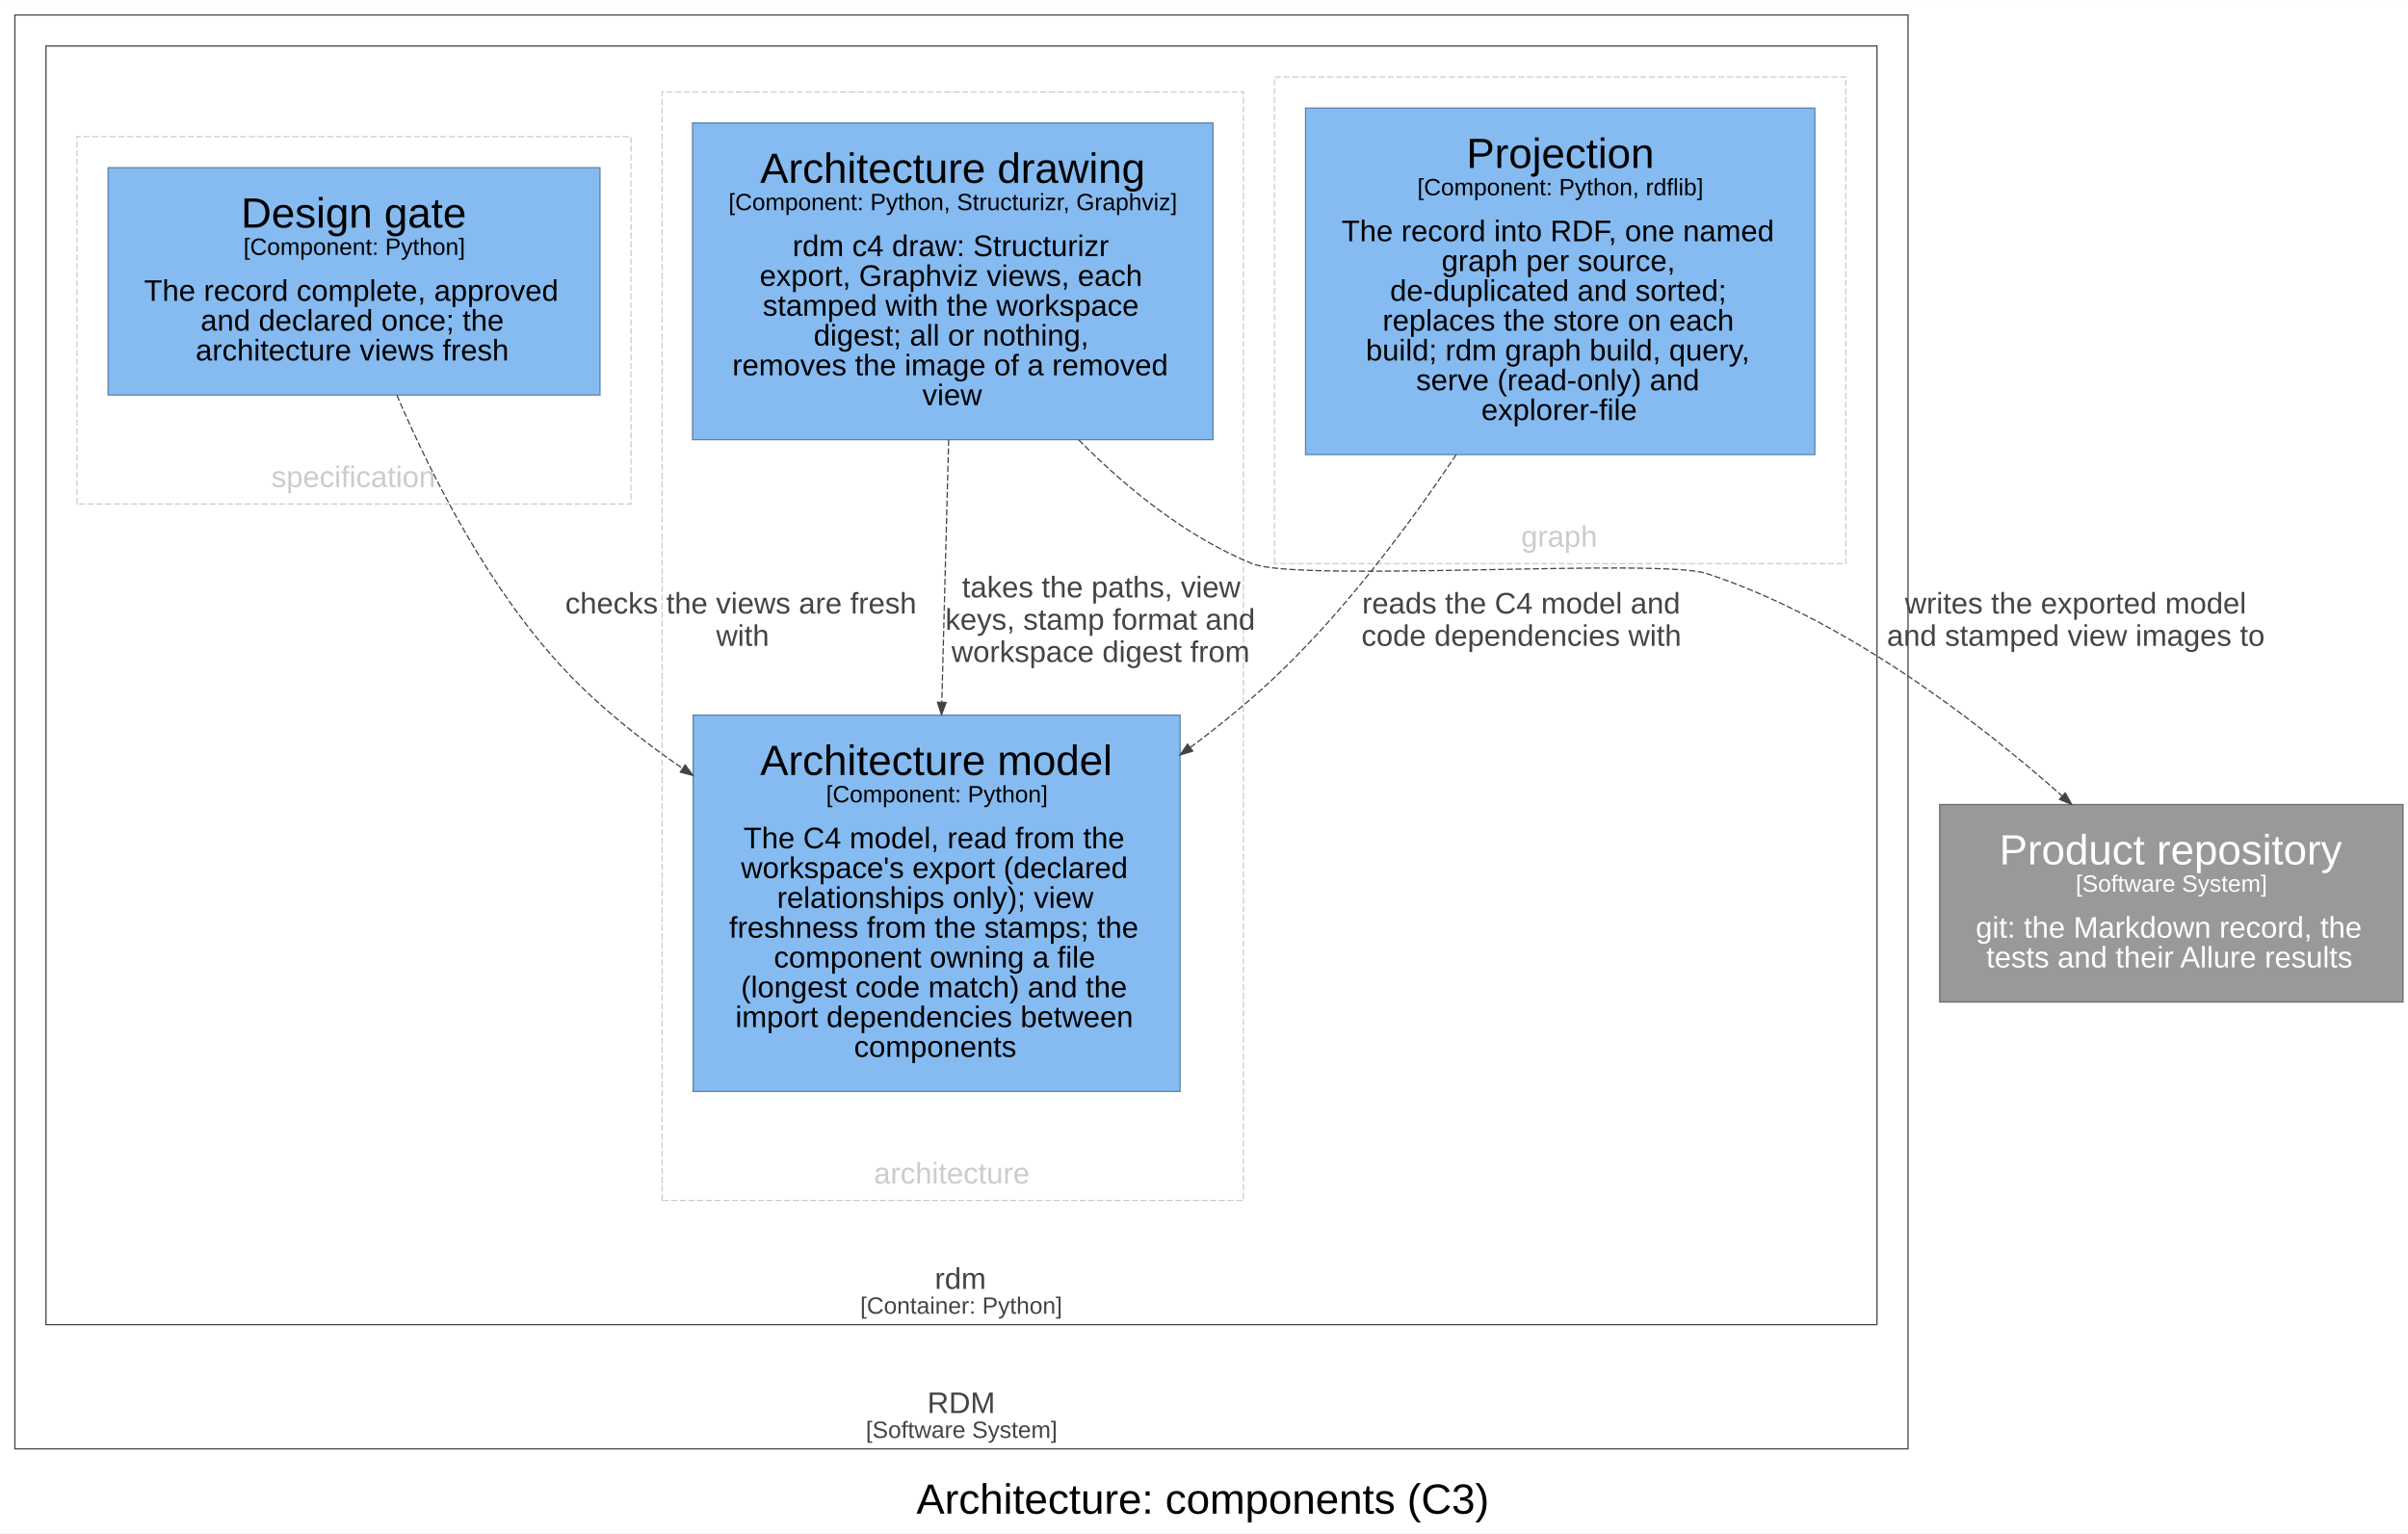
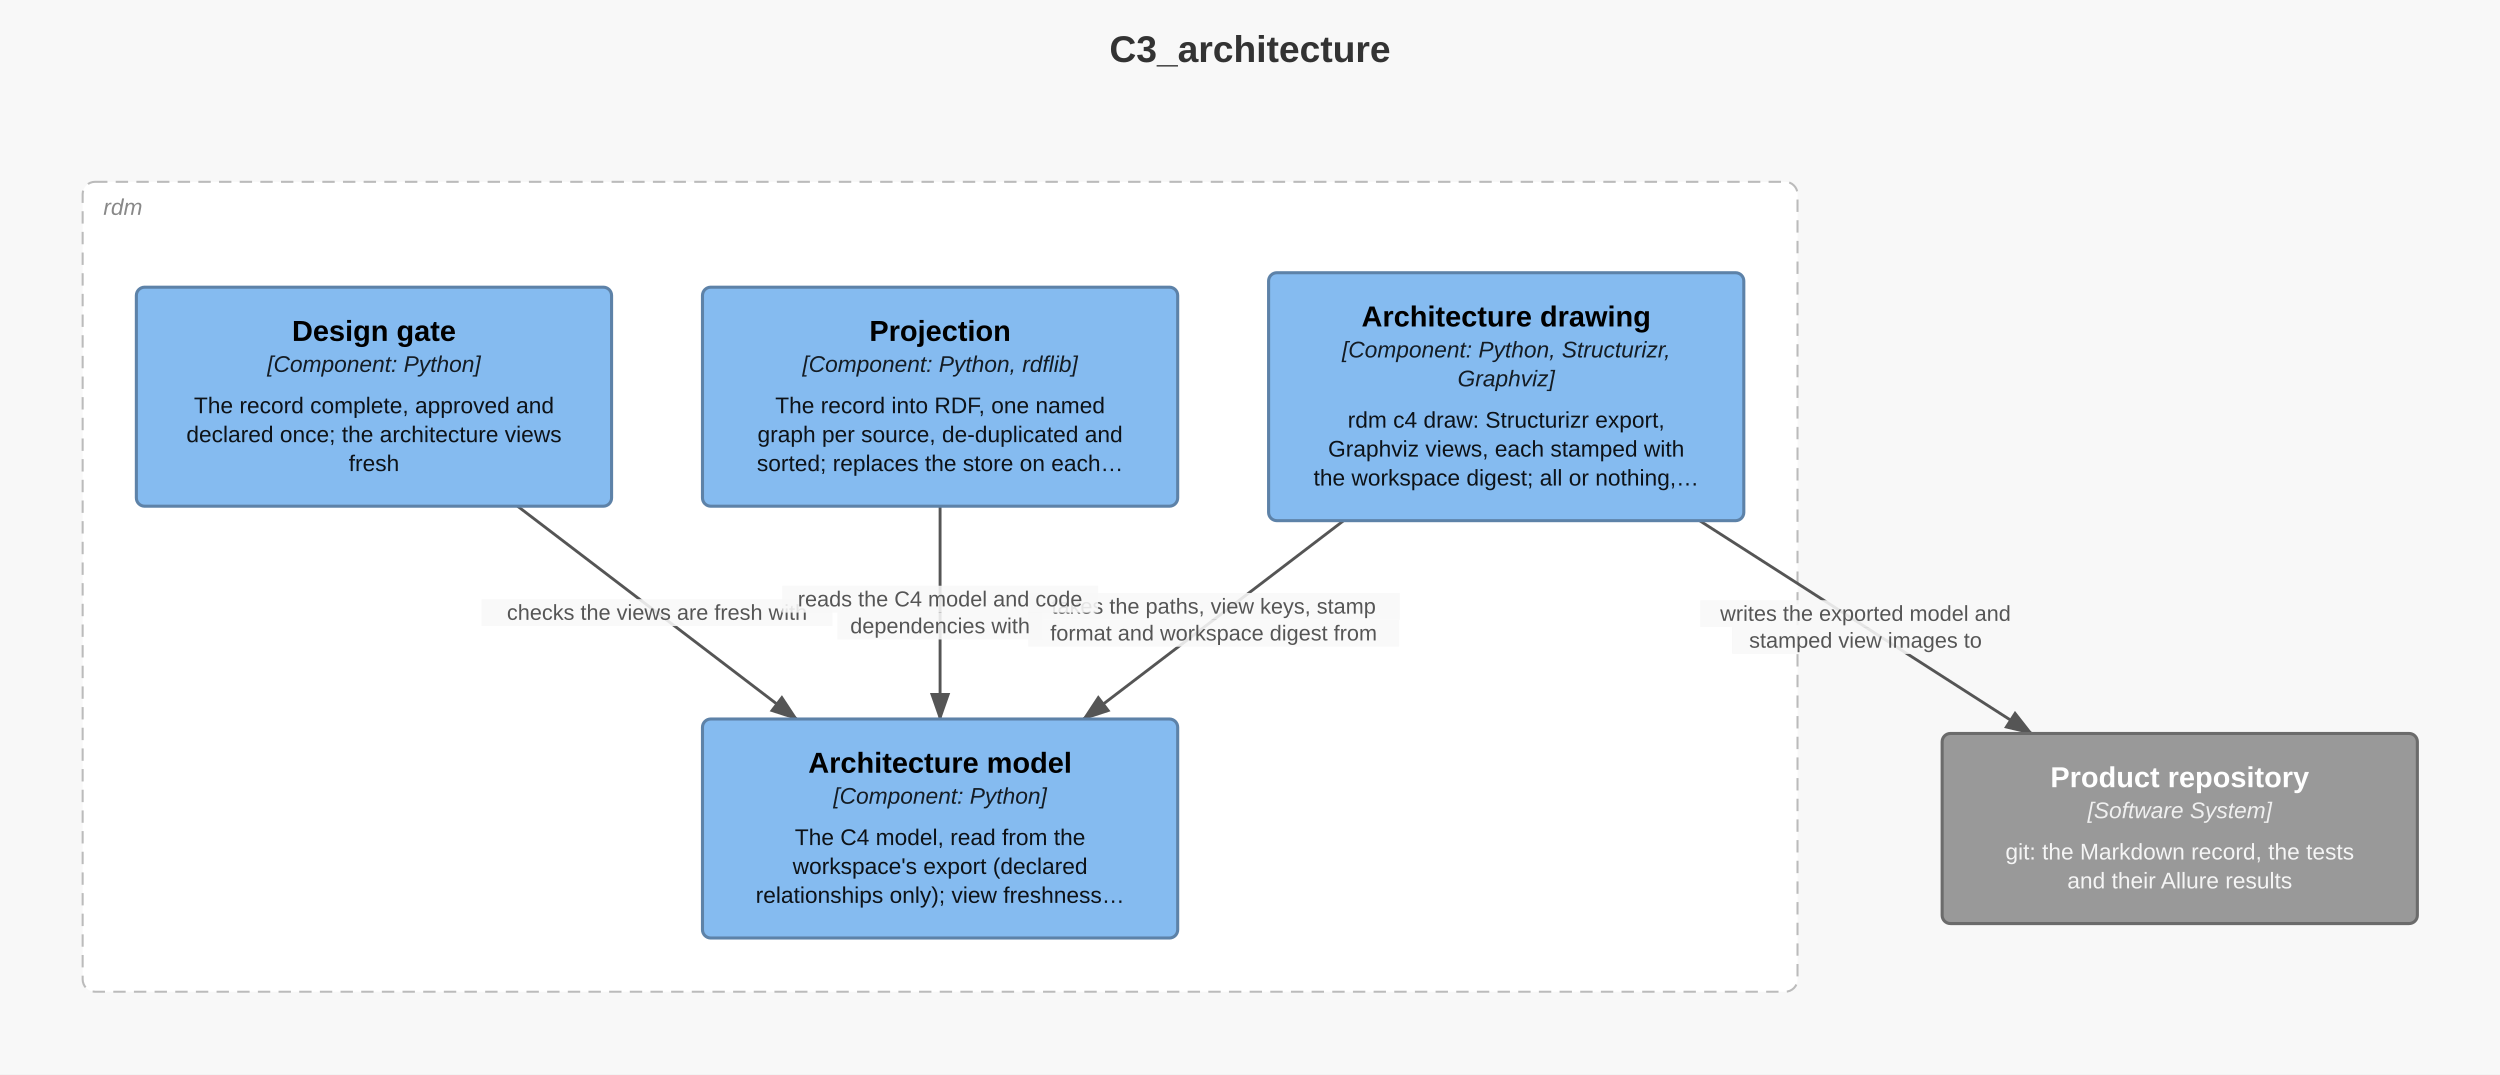
- <svg xmlns="http://www.w3.org/2000/svg" width="1939pt" height="1235pt" viewBox="0.00 0.00 1938.50 1234.60">
-   <g id="graph0" class="graph" transform="scale(1 1) rotate(0) translate(4 1230.6)">
-     <polygon fill="white" stroke="transparent" points="-4,4 -4,-1230.6 1934.5,-1230.6 1934.5,4 -4,4" />
-     <text text-anchor="start" x="733.75" y="-11.8" font-family="Arial" font-size="34.00">Architecture: components (C3)</text>
-     <g id="clust1" class="cluster">
-       <polygon fill="none" stroke="#444444" points="8,-64 8,-1218.6 1532,-1218.6 1532,-64 8,-64" />
-       <text text-anchor="start" x="742.5" y="-92.8" font-family="Arial" font-size="24.00" fill="#444444">RDM</text>
-       <text text-anchor="start" x="693" y="-72.8" font-family="Arial" font-size="19.00" fill="#444444">[Software System]</text>
-     </g>
-     <g id="clust2" class="cluster">
-       <polygon fill="none" stroke="#444444" points="33,-164 33,-1193.6 1507,-1193.6 1507,-164 33,-164" />
-       <text text-anchor="start" x="748.5" y="-192.8" font-family="Arial" font-size="24.00" fill="#444444">rdm</text>
-       <text text-anchor="start" x="688.5" y="-172.8" font-family="Arial" font-size="19.00" fill="#444444">[Container: Python]</text>
-     </g>
-     <g id="clust3" class="cluster">
-       <polygon fill="none" stroke="#cccccc" stroke-dasharray="5,2" points="529,-264 529,-1156.6 997,-1156.6 997,-264 529,-264" />
-       <text text-anchor="start" x="699.5" y="-277.6" font-family="Arial" font-size="24.00" fill="#cccccc">architecture</text>
-     </g>
-     <g id="clust4" class="cluster">
-       <polygon fill="none" stroke="#cccccc" stroke-dasharray="5,2" points="1022,-776.8 1022,-1168.6 1482,-1168.6 1482,-776.8 1022,-776.8" />
-       <text text-anchor="start" x="1220.5" y="-790.4" font-family="Arial" font-size="24.00" fill="#cccccc">graph</text>
-     </g>
-     <g id="clust5" class="cluster">
-       <polygon fill="none" stroke="#cccccc" stroke-dasharray="5,2" points="58,-824.8 58,-1120.6 504,-1120.6 504,-824.8 58,-824.8" />
-       <text text-anchor="start" x="214.5" y="-838.4" font-family="Arial" font-size="24.00" fill="#cccccc">specification</text>
-     </g>
-     <g id="65" class="node">
-       <polygon fill="#999999" stroke="#6b6b6b" points="1930.5,-582.8 1557.5,-582.8 1557.5,-423.8 1930.5,-423.8 1930.5,-582.8" />
-       <text text-anchor="start" x="1605.5" y="-534.6" font-family="Arial" font-size="34.00" fill="#ffffff">Product repository</text>
-       <text text-anchor="start" x="1667" y="-512.6" font-family="Arial" font-size="19.00" fill="#ffffff">[Software System]</text>
-       <text text-anchor="start" x="1586.5" y="-475.6" font-family="Arial" font-size="24.00" fill="#ffffff">git: the Markdown record, the</text>
-       <text text-anchor="start" x="1595" y="-451.6" font-family="Arial" font-size="24.00" fill="#ffffff">tests and their Allure results</text>
-     </g>
-     <g id="28" class="node">
-       <polygon fill="#85bbf0" stroke="#5d82a8" points="946,-654.8 554,-654.8 554,-351.8 946,-351.8 946,-654.8" />
-       <text text-anchor="start" x="608" y="-606.6" font-family="Arial" font-size="34.00" fill="#000000">Architecture model</text>
-       <text text-anchor="start" x="661" y="-584.6" font-family="Arial" font-size="19.00" fill="#000000">[Component: Python]</text>
-       <text text-anchor="start" x="594.5" y="-547.6" font-family="Arial" font-size="24.00" fill="#000000">The C4 model, read from the</text>
-       <text text-anchor="start" x="592.5" y="-523.6" font-family="Arial" font-size="24.00" fill="#000000">workspace's export (declared</text>
-       <text text-anchor="start" x="621.5" y="-499.6" font-family="Arial" font-size="24.00" fill="#000000">relationships only); view</text>
-       <text text-anchor="start" x="583" y="-475.6" font-family="Arial" font-size="24.00" fill="#000000">freshness from the stamps; the</text>
-       <text text-anchor="start" x="619" y="-451.6" font-family="Arial" font-size="24.00" fill="#000000">component owning a file</text>
-       <text text-anchor="start" x="592.5" y="-427.6" font-family="Arial" font-size="24.00" fill="#000000">(longest code match) and the</text>
-       <text text-anchor="start" x="588" y="-403.6" font-family="Arial" font-size="24.00" fill="#000000">import dependencies between</text>
-       <text text-anchor="start" x="683.5" y="-379.6" font-family="Arial" font-size="24.00" fill="#000000">components</text>
-     </g>
-     <g id="29" class="node">
-       <polygon fill="#85bbf0" stroke="#5d82a8" points="972.5,-1131.6 553.5,-1131.6 553.5,-876.6 972.5,-876.6 972.5,-1131.6" />
-       <text text-anchor="start" x="608" y="-1083.4" font-family="Arial" font-size="34.00" fill="#000000">Architecture drawing</text>
-       <text text-anchor="start" x="582.5" y="-1061.4" font-family="Arial" font-size="19.00" fill="#000000">[Component: Python, Structurizr, Graphviz]</text>
-       <text text-anchor="start" x="634" y="-1024.4" font-family="Arial" font-size="24.00" fill="#000000">rdm c4 draw: Structurizr</text>
-       <text text-anchor="start" x="607.5" y="-1000.4" font-family="Arial" font-size="24.00" fill="#000000">export, Graphviz views, each</text>
-       <text text-anchor="start" x="610" y="-976.4" font-family="Arial" font-size="24.00" fill="#000000">stamped with the workspace</text>
-       <text text-anchor="start" x="651" y="-952.4" font-family="Arial" font-size="24.00" fill="#000000">digest; all or nothing,</text>
-       <text text-anchor="start" x="585.5" y="-928.4" font-family="Arial" font-size="24.00" fill="#000000">removes the image of a removed</text>
-       <text text-anchor="start" x="738.5" y="-904.4" font-family="Arial" font-size="24.00" fill="#000000">view</text>
-     </g>
-     <g id="165" class="edge">
-       <path fill="none" stroke="#444444" stroke-dasharray="5,2" d="M864.4,-876.41C903.44,-837.01 951.4,-798.29 1004,-776.8 1041.65,-761.41 1331.37,-781.55 1370,-768.8 1479.67,-732.62 1585.25,-652.38 1656.1,-589.71" />
-       <polygon fill="#444444" stroke="#444444" points="1658.57,-592.2 1663.71,-582.93 1653.92,-586.97 1658.57,-592.2" />
-       <text text-anchor="start" x="1529.5" y="-736.6" font-family="Arial" font-size="24.00" fill="#444444">writes the exported model</text>
-       <text text-anchor="start" x="1515" y="-710.6" font-family="Arial" font-size="24.00" fill="#444444">and stamped view images to</text>
-     </g>
-     <g id="153" class="edge">
-       <path fill="none" stroke="#444444" stroke-dasharray="5,2" d="M759.7,-876.59C758.03,-812.35 755.98,-733.62 754.19,-665.13" />
-       <polygon fill="#444444" stroke="#444444" points="757.69,-665.01 753.93,-655.1 750.69,-665.19 757.69,-665.01" />
-       <text text-anchor="start" x="770.5" y="-749.6" font-family="Arial" font-size="24.00" fill="#444444">takes the paths, view</text>
-       <text text-anchor="start" x="757" y="-723.6" font-family="Arial" font-size="24.00" fill="#444444">keys, stamp format and</text>
-       <text text-anchor="start" x="762" y="-697.6" font-family="Arial" font-size="24.00" fill="#444444">workspace digest from</text>
-     </g>
-     <g id="41" class="node">
-       <polygon fill="#85bbf0" stroke="#5d82a8" points="1457,-1143.6 1047,-1143.6 1047,-864.6 1457,-864.6 1457,-1143.6" />
-       <text text-anchor="start" x="1176.5" y="-1095.4" font-family="Arial" font-size="34.00" fill="#000000">Projection</text>
-       <text text-anchor="start" x="1137" y="-1073.4" font-family="Arial" font-size="19.00" fill="#000000">[Component: Python, rdflib]</text>
-       <text text-anchor="start" x="1076" y="-1036.4" font-family="Arial" font-size="24.00" fill="#000000">The record into RDF, one named</text>
-       <text text-anchor="start" x="1156.5" y="-1012.4" font-family="Arial" font-size="24.00" fill="#000000">graph per source,</text>
-       <text text-anchor="start" x="1115" y="-988.4" font-family="Arial" font-size="24.00" fill="#000000">de-duplicated and sorted;</text>
-       <text text-anchor="start" x="1109" y="-964.4" font-family="Arial" font-size="24.00" fill="#000000">replaces the store on each</text>
-       <text text-anchor="start" x="1095.5" y="-940.4" font-family="Arial" font-size="24.00" fill="#000000">build; rdm graph build, query,</text>
-       <text text-anchor="start" x="1136" y="-916.4" font-family="Arial" font-size="24.00" fill="#000000">serve (read-only) and</text>
-       <text text-anchor="start" x="1188.5" y="-892.4" font-family="Arial" font-size="24.00" fill="#000000">explorer-file</text>
-     </g>
-     <g id="156" class="edge">
-       <path fill="none" stroke="#444444" stroke-dasharray="5,2" d="M1168.22,-864.46C1129.7,-807.02 1080.82,-742 1028,-690.8 1005.5,-668.99 980.14,-648.09 954.13,-628.69" />
-       <polygon fill="#444444" stroke="#444444" points="956.16,-625.84 946.04,-622.72 952,-631.48 956.16,-625.84" />
-       <text text-anchor="start" x="1092.5" y="-736.6" font-family="Arial" font-size="24.00" fill="#444444">reads the C4 model and</text>
-       <text text-anchor="start" x="1092" y="-710.6" font-family="Arial" font-size="24.00" fill="#444444">code dependencies with</text>
-     </g>
-     <g id="9" class="node">
-       <polygon fill="#85bbf0" stroke="#5d82a8" points="479,-1095.6 83,-1095.6 83,-912.6 479,-912.6 479,-1095.6" />
-       <text text-anchor="start" x="190" y="-1047.4" font-family="Arial" font-size="34.00" fill="#000000">Design gate</text>
-       <text text-anchor="start" x="192" y="-1025.4" font-family="Arial" font-size="19.00" fill="#000000">[Component: Python]</text>
-       <text text-anchor="start" x="112" y="-988.4" font-family="Arial" font-size="24.00" fill="#000000">The record complete, approved</text>
-       <text text-anchor="start" x="157.5" y="-964.4" font-family="Arial" font-size="24.00" fill="#000000">and declared once; the</text>
-       <text text-anchor="start" x="153.5" y="-940.4" font-family="Arial" font-size="24.00" fill="#000000">architecture views fresh</text>
-     </g>
-     <g id="154" class="edge">
-       <path fill="none" stroke="#444444" stroke-dasharray="5,2" d="M315.44,-912.52C344.18,-845.59 390.24,-755.27 451,-690.8 478.47,-661.66 511.43,-635.23 545.29,-612.03" />
-       <polygon fill="#444444" stroke="#444444" points="547.59,-614.7 553.92,-606.2 543.67,-608.9 547.59,-614.7" />
-       <text text-anchor="start" x="451" y="-736.6" font-family="Arial" font-size="24.00" fill="#444444">checks the views are fresh</text>
-       <text text-anchor="start" x="572.5" y="-710.6" font-family="Arial" font-size="24.00" fill="#444444">with</text>
-     </g>
+ <svg xmlns="http://www.w3.org/2000/svg" width="1210" height="520" viewBox="0 0 1210 520" font-family="Arial, sans-serif">
+   <defs>
+     <marker id="arrow" markerWidth="10" markerHeight="7" refX="9" refY="3.5" orient="auto">
+       <polygon points="0 0, 10 3.5, 0 7" fill="#555555" />
+     </marker>
+     <marker id="arrow-added" markerWidth="10" markerHeight="7" refX="9" refY="3.5" orient="auto">
+       <polygon points="0 0, 10 3.5, 0 7" fill="#2e7d32" />
+     </marker>
+     <marker id="arrow-removed" markerWidth="10" markerHeight="7" refX="9" refY="3.5" orient="auto">
+       <polygon points="0 0, 10 3.5, 0 7" fill="#c62828" />
+     </marker>
+   </defs>
+   <rect width="1210" height="520" fill="#f8f8f8" />
+   <text x="605" y="30" font-size="18" font-weight="bold" fill="#333333" text-anchor="middle">C3_architecture</text>
+   <g transform="translate(66,132)">
+     <rect x="-26" y="-44" width="830" height="392" fill="#ffffff" stroke="#bbbbbb" stroke-width="1" stroke-dasharray="6,4" rx="6" />
+     <text x="-16" y="-28" font-size="11" fill="#888888" font-style="italic">rdm</text>
+     <line x1="184.5" y1="113.0" x2="319.5" y2="216.0" stroke="#555555" stroke-width="1.4" marker-end="url(#arrow)" />
+     <line x1="584.3" y1="120.0" x2="458.5" y2="216.0" stroke="#555555" stroke-width="1.4" marker-end="url(#arrow)" />
+     <line x1="756.6" y1="120.0" x2="917.2" y2="223.0" stroke="#555555" stroke-width="1.4" marker-end="url(#arrow)" />
+     <line x1="389.0" y1="113.0" x2="389.0" y2="216.0" stroke="#555555" stroke-width="1.4" marker-end="url(#arrow)" />
+     <rect x="0" y="7" width="230" height="106" rx="4" ry="4" fill="#85bbf0" stroke="#5D82A8" stroke-width="1.5" />
+     <text x="115" y="33" font-size="14" font-weight="bold" fill="#000000" text-anchor="middle">Design gate</text>
+     <text x="115" y="48" font-size="11" font-style="italic" fill="#000000" opacity="0.85" text-anchor="middle">[Component: Python]</text>
+     <text x="115" y="68" font-size="11" fill="#000000" opacity="0.9" text-anchor="middle">The record complete, approved and</text>
+     <text x="115" y="82" font-size="11" fill="#000000" opacity="0.9" text-anchor="middle">declared once; the architecture views</text>
+     <text x="115" y="96" font-size="11" fill="#000000" opacity="0.9" text-anchor="middle">fresh</text>
+     <rect x="274" y="216" width="230" height="106" rx="4" ry="4" fill="#85bbf0" stroke="#5D82A8" stroke-width="1.5" />
+     <text x="389" y="242" font-size="14" font-weight="bold" fill="#000000" text-anchor="middle">Architecture model</text>
+     <text x="389" y="257" font-size="11" font-style="italic" fill="#000000" opacity="0.85" text-anchor="middle">[Component: Python]</text>
+     <text x="389" y="277" font-size="11" fill="#000000" opacity="0.9" text-anchor="middle">The C4 model, read from the</text>
+     <text x="389" y="291" font-size="11" fill="#000000" opacity="0.9" text-anchor="middle">workspace's export (declared</text>
+     <text x="389" y="305" font-size="11" fill="#000000" opacity="0.9" text-anchor="middle">relationships only); view freshness…</text>
+     <rect x="548" y="0" width="230" height="120" rx="4" ry="4" fill="#85bbf0" stroke="#5D82A8" stroke-width="1.5" />
+     <text x="663" y="26" font-size="14" font-weight="bold" fill="#000000" text-anchor="middle">Architecture drawing</text>
+     <text x="663" y="41" font-size="11" font-style="italic" fill="#000000" opacity="0.85" text-anchor="middle">[Component: Python, Structurizr,</text>
+     <text x="663" y="55" font-size="11" font-style="italic" fill="#000000" opacity="0.85" text-anchor="middle">Graphviz]</text>
+     <text x="663" y="75" font-size="11" fill="#000000" opacity="0.9" text-anchor="middle">rdm c4 draw: Structurizr export,</text>
+     <text x="663" y="89" font-size="11" fill="#000000" opacity="0.9" text-anchor="middle">Graphviz views, each stamped with</text>
+     <text x="663" y="103" font-size="11" fill="#000000" opacity="0.9" text-anchor="middle">the workspace digest; all or nothing,…</text>
+     <rect x="274" y="7" width="230" height="106" rx="4" ry="4" fill="#85bbf0" stroke="#5D82A8" stroke-width="1.5" />
+     <text x="389" y="33" font-size="14" font-weight="bold" fill="#000000" text-anchor="middle">Projection</text>
+     <text x="389" y="48" font-size="11" font-style="italic" fill="#000000" opacity="0.85" text-anchor="middle">[Component: Python, rdflib]</text>
+     <text x="389" y="68" font-size="11" fill="#000000" opacity="0.9" text-anchor="middle">The record into RDF, one named</text>
+     <text x="389" y="82" font-size="11" fill="#000000" opacity="0.9" text-anchor="middle">graph per source, de-duplicated and</text>
+     <text x="389" y="96" font-size="11" fill="#000000" opacity="0.9" text-anchor="middle">sorted; replaces the store on each…</text>
+     <rect x="874" y="223" width="230" height="92" rx="4" ry="4" fill="#999999" stroke="#6B6B6B" stroke-width="1.5" />
+     <text x="989" y="249" font-size="14" font-weight="bold" fill="#ffffff" text-anchor="middle">Product repository</text>
+     <text x="989" y="264" font-size="11" font-style="italic" fill="#ffffff" opacity="0.85" text-anchor="middle">[Software System]</text>
+     <text x="989" y="284" font-size="11" fill="#ffffff" opacity="0.9" text-anchor="middle">git: the Markdown record, the tests</text>
+     <text x="989" y="298" font-size="11" fill="#ffffff" opacity="0.9" text-anchor="middle">and their Allure results</text>
+     <rect x="167.0" y="158.0" width="169.9" height="13" fill="#f8f8f8" opacity="0.88" />
+     <text x="252.0" y="168.0" font-size="10.5" fill="#555555" text-anchor="middle">checks the views are fresh with</text>
+     <rect x="431.3" y="155.0" width="180.2" height="13" fill="#f8f8f8" opacity="0.88" />
+     <text x="521.4" y="165.0" font-size="10.5" fill="#555555" text-anchor="middle">takes the paths, view keys, stamp</text>
+     <rect x="431.6" y="168.0" width="179.6" height="13" fill="#f8f8f8" opacity="0.88" />
+     <text x="521.4" y="178.0" font-size="10.5" fill="#555555" text-anchor="middle">format and workspace digest from</text>
+     <rect x="756.9" y="158.5" width="160.0" height="13" fill="#f8f8f8" opacity="0.88" />
+     <text x="836.9" y="168.5" font-size="10.5" fill="#555555" text-anchor="middle">writes the exported model and</text>
+     <rect x="772.3" y="171.5" width="129.2" height="13" fill="#f8f8f8" opacity="0.88" />
+     <text x="836.9" y="181.5" font-size="10.5" fill="#555555" text-anchor="middle">stamped view images to</text>
+     <rect x="312.6" y="151.5" width="152.9" height="13" fill="#f8f8f8" opacity="0.88" />
+     <text x="389.0" y="161.5" font-size="10.5" fill="#555555" text-anchor="middle">reads the C4 model and code</text>
+     <rect x="339.3" y="164.5" width="99.3" height="13" fill="#f8f8f8" opacity="0.88" />
+     <text x="389.0" y="174.5" font-size="10.5" fill="#555555" text-anchor="middle">dependencies with</text>
  </g>
</svg>
